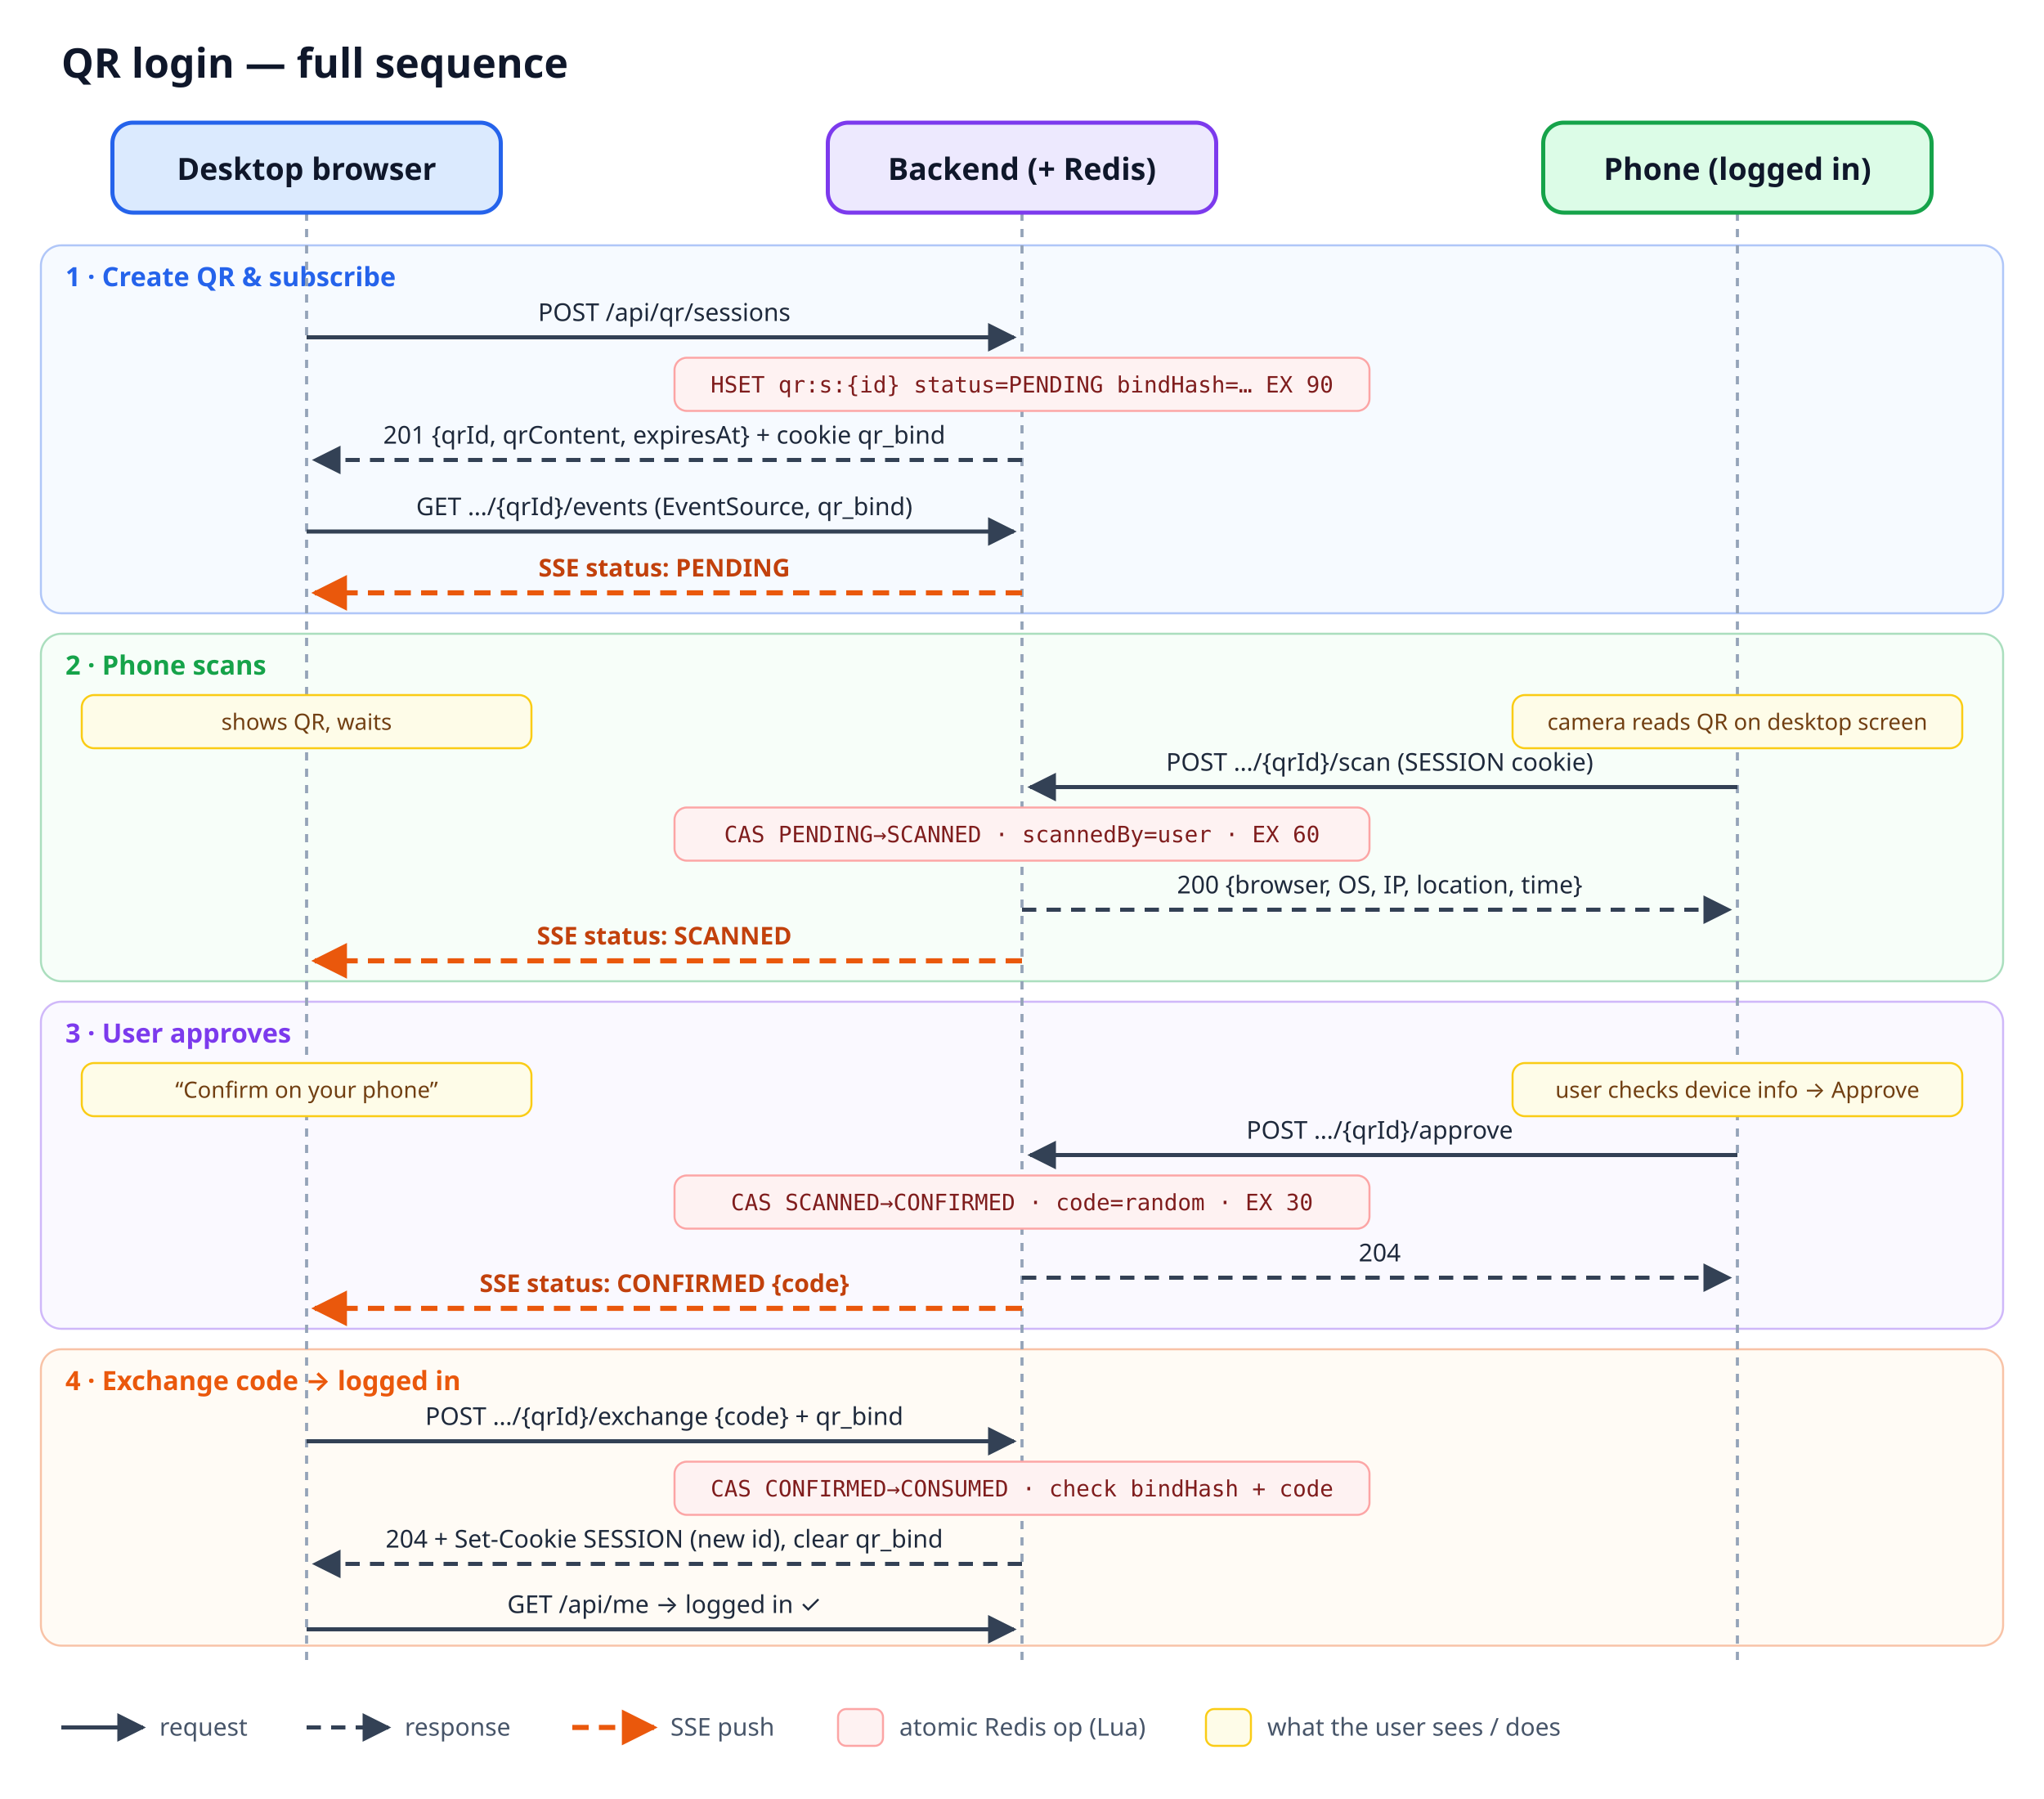
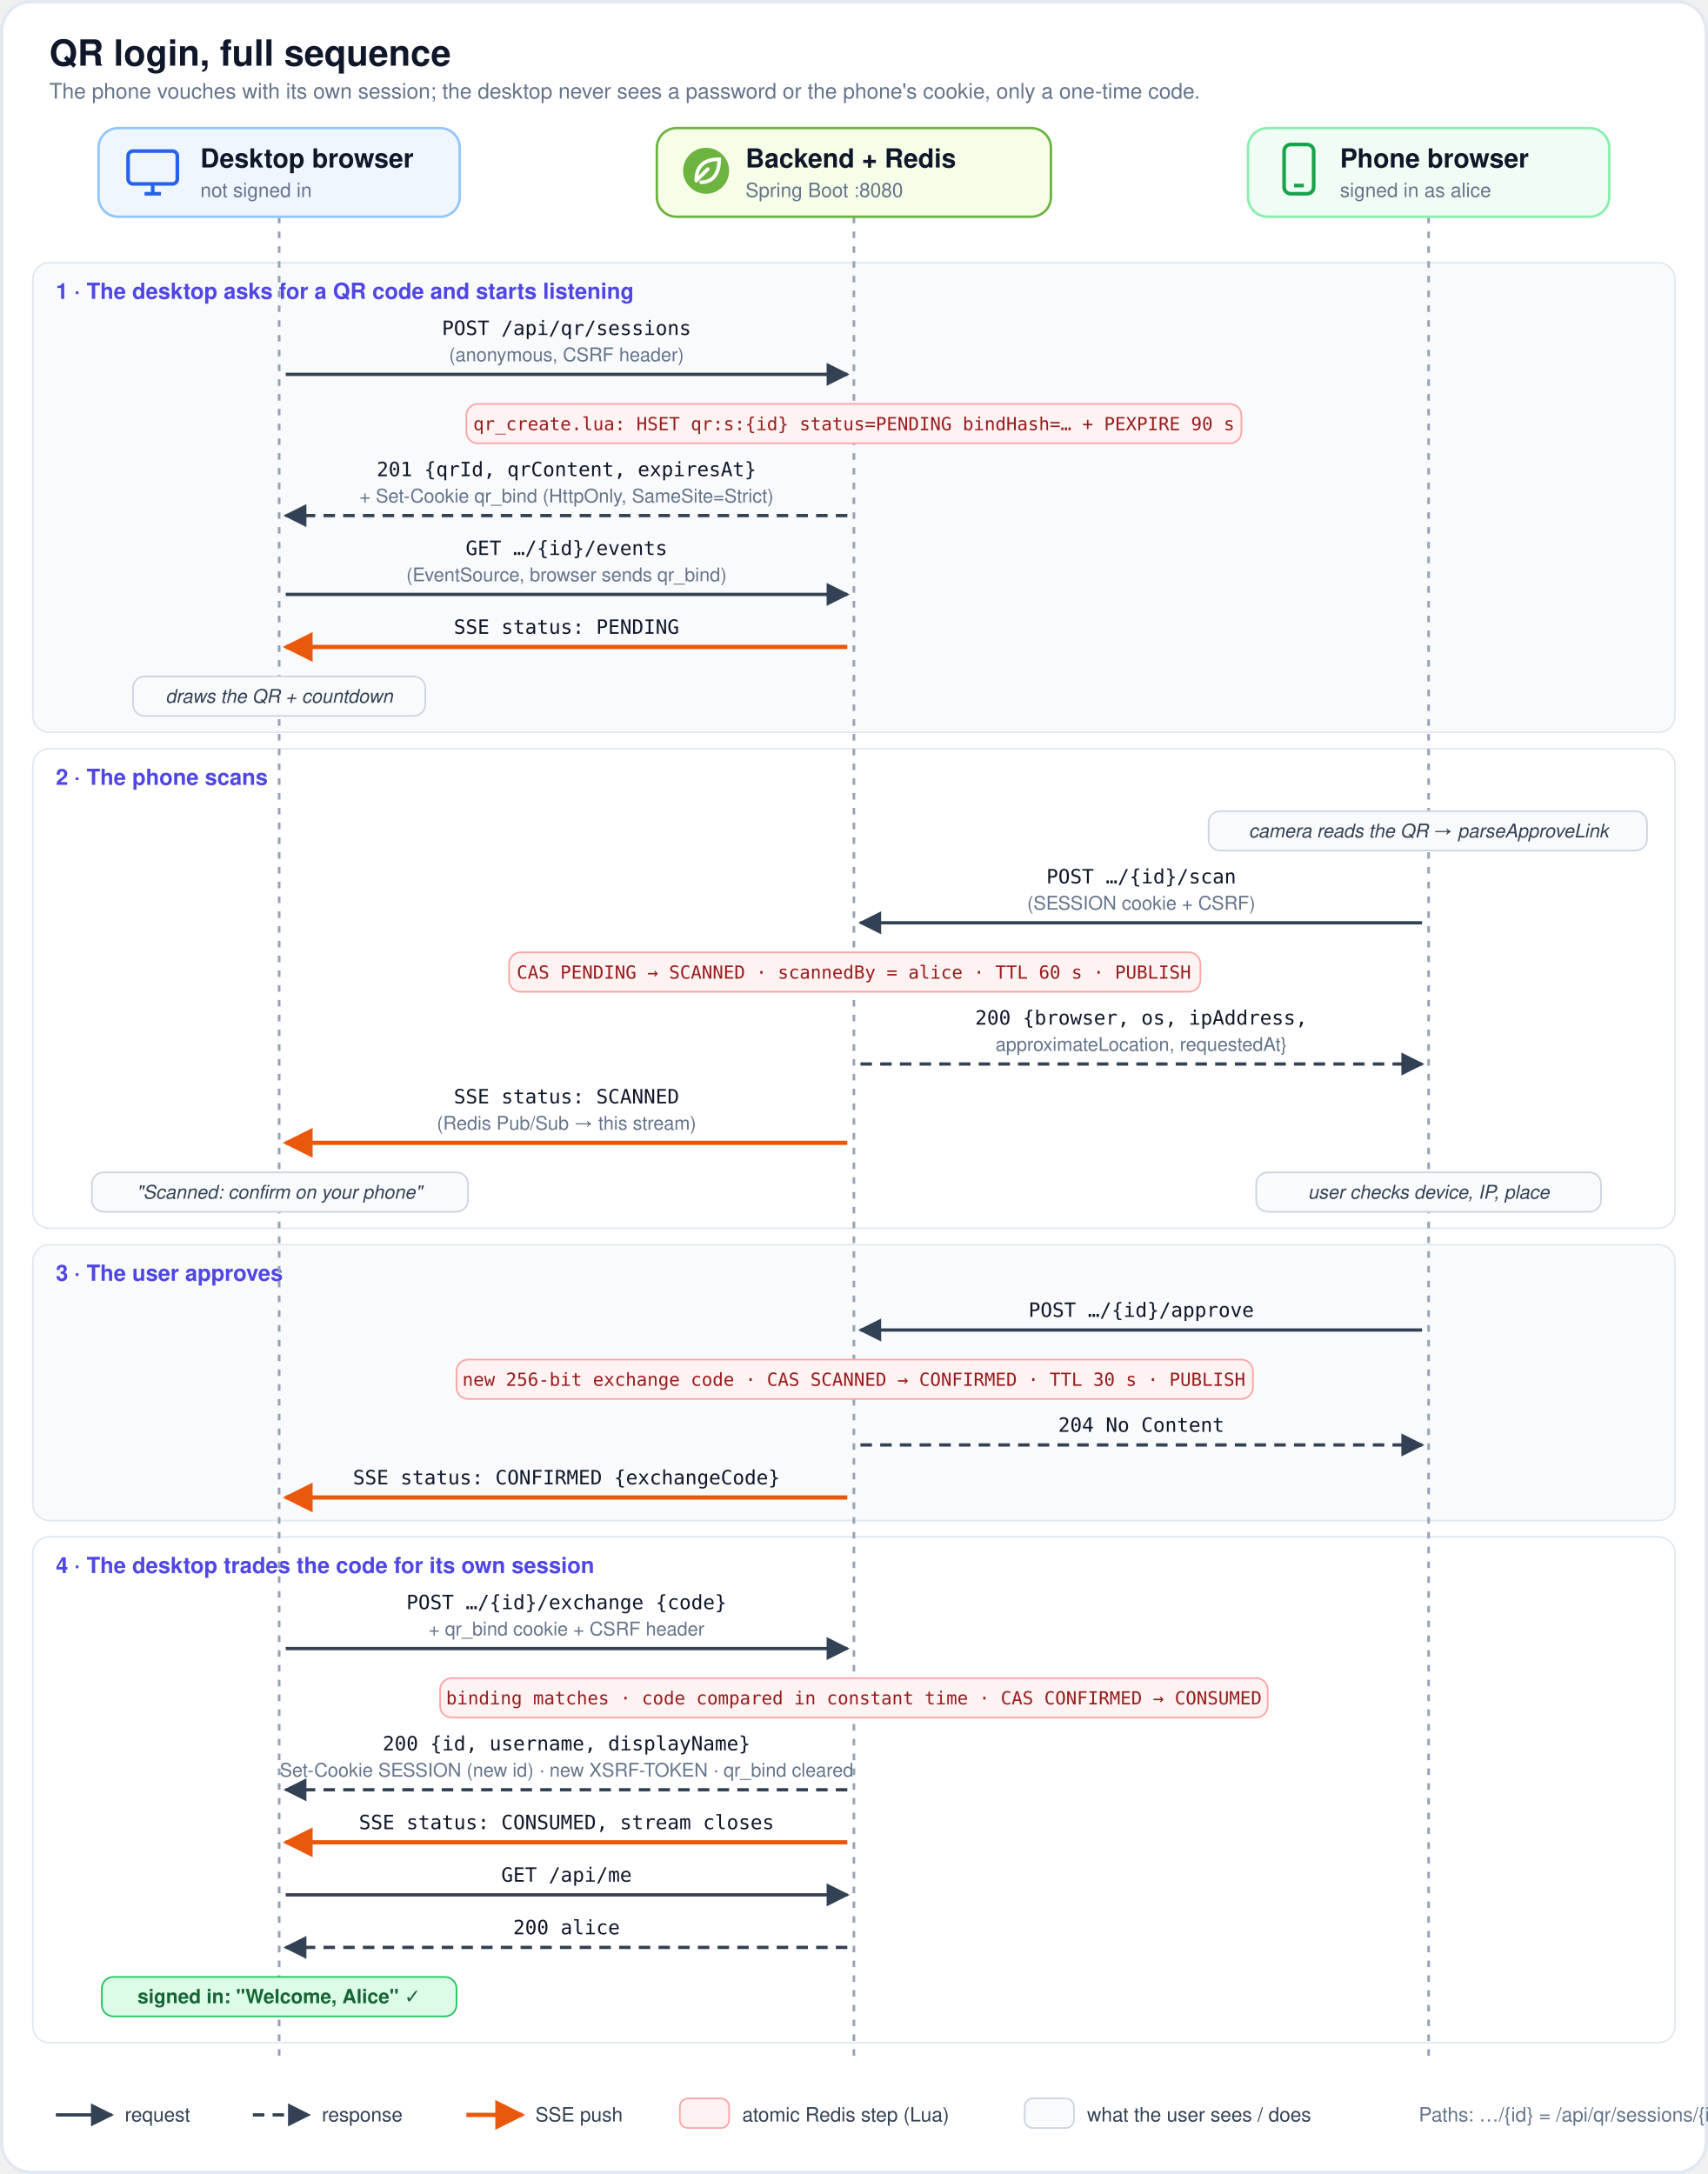
- <svg xmlns="http://www.w3.org/2000/svg" viewBox="0 0 1000 880" font-family="Segoe UI, system-ui, -apple-system, sans-serif">
+ <svg xmlns="http://www.w3.org/2000/svg" viewBox="0 0 1040 1324" width="1040" height="1324" font-family="Segoe UI, Helvetica, Arial, sans-serif">
  <defs>
-     <marker id="a" viewBox="0 0 10 10" refX="9" refY="5" markerWidth="7" markerHeight="7" orient="auto">
+     <marker id="ad" viewBox="0 0 10 10" refX="9" refY="5" markerWidth="7" markerHeight="7" orient="auto">
      <path d="M0,0 L10,5 L0,10 z" fill="#334155" />
    </marker>
-     <marker id="as" viewBox="0 0 10 10" refX="9" refY="5" markerWidth="7" markerHeight="7" orient="auto">
+     <marker id="ao" viewBox="0 0 10 10" refX="9" refY="5" markerWidth="7" markerHeight="7" orient="auto">
      <path d="M0,0 L10,5 L0,10 z" fill="#ea580c" />
    </marker>
  </defs>
-   <rect width="1000" height="880" fill="#ffffff" />
-   <text x="30" y="38" font-size="20" font-weight="700" fill="#0f172a">QR login — full sequence</text>
-   <rect x="20" y="120" width="960" height="180" rx="10" fill="#eff6ff" fill-opacity="0.55" stroke="#2563eb" stroke-opacity="0.35" />
-   <text x="32" y="140" font-size="13" font-weight="700" fill="#2563eb">1 · Create QR &amp; subscribe</text>
-   <rect x="20" y="310" width="960" height="170" rx="10" fill="#f0fdf4" fill-opacity="0.55" stroke="#16a34a" stroke-opacity="0.35" />
-   <text x="32" y="330" font-size="13" font-weight="700" fill="#16a34a">2 · Phone scans</text>
-   <rect x="20" y="490" width="960" height="160" rx="10" fill="#f5f3ff" fill-opacity="0.55" stroke="#7c3aed" stroke-opacity="0.35" />
-   <text x="32" y="510" font-size="13" font-weight="700" fill="#7c3aed">3 · User approves</text>
-   <rect x="20" y="660" width="960" height="145" rx="10" fill="#fff7ed" fill-opacity="0.55" stroke="#ea580c" stroke-opacity="0.35" />
-   <text x="32" y="680" font-size="13" font-weight="700" fill="#ea580c">4 · Exchange code → logged in</text>
-   <line x1="150" y1="104" x2="150" y2="812" stroke="#94a3b8" stroke-width="1.5" stroke-dasharray="4 4" />
-   <rect x="55" y="60" width="190" height="44" rx="10" fill="#dbeafe" stroke="#2563eb" stroke-width="2" />
-   <text x="150" y="88" text-anchor="middle" font-size="15" font-weight="700" fill="#0f172a">Desktop browser</text>
-   <line x1="500" y1="104" x2="500" y2="812" stroke="#94a3b8" stroke-width="1.5" stroke-dasharray="4 4" />
-   <rect x="405" y="60" width="190" height="44" rx="10" fill="#ede9fe" stroke="#7c3aed" stroke-width="2" />
-   <text x="500" y="88" text-anchor="middle" font-size="15" font-weight="700" fill="#0f172a">Backend (+ Redis)</text>
-   <line x1="850" y1="104" x2="850" y2="812" stroke="#94a3b8" stroke-width="1.5" stroke-dasharray="4 4" />
-   <rect x="755" y="60" width="190" height="44" rx="10" fill="#dcfce7" stroke="#16a34a" stroke-width="2" />
-   <text x="850" y="88" text-anchor="middle" font-size="15" font-weight="700" fill="#0f172a">Phone (logged in)</text>
-   <line x1="150" y1="165" x2="496" y2="165" stroke="#334155" stroke-width="2" marker-end="url(#a)" />
-   <text x="325.0" y="157" text-anchor="middle" font-size="12" fill="#1e293b">POST /api/qr/sessions</text>
-   <rect x="330" y="175" width="340" height="26" rx="6" fill="#fef2f2" stroke="#fca5a5" />
-   <text x="500" y="192" text-anchor="middle" font-size="11" font-family="Consolas, monospace" fill="#7f1d1d">HSET qr:s:{id} status=PENDING bindHash=… EX 90</text>
-   <line x1="500" y1="225" x2="154" y2="225" stroke="#334155" stroke-width="2" stroke-dasharray="7 5" marker-end="url(#a)" />
-   <text x="325.0" y="217" text-anchor="middle" font-size="12" fill="#1e293b">201 {qrId, qrContent, expiresAt} + cookie qr_bind</text>
-   <line x1="150" y1="260" x2="496" y2="260" stroke="#334155" stroke-width="2" marker-end="url(#a)" />
-   <text x="325.0" y="252" text-anchor="middle" font-size="12" fill="#1e293b">GET …/{qrId}/events  (EventSource, qr_bind)</text>
-   <line x1="500" y1="290" x2="154" y2="290" stroke="#ea580c" stroke-width="2.5" stroke-dasharray="8 5" marker-end="url(#as)" />
-   <text x="325.0" y="282" text-anchor="middle" font-size="12" font-weight="600" fill="#c2410c">SSE  status: PENDING</text>
-   <rect x="740.0" y="340" width="220" height="26" rx="6" fill="#fefce8" stroke="#facc15" />
-   <text x="850" y="357" text-anchor="middle" font-size="11" fill="#713f12">camera reads QR on desktop screen</text>
-   <line x1="850" y1="385" x2="504" y2="385" stroke="#334155" stroke-width="2" marker-end="url(#a)" />
-   <text x="675.0" y="377" text-anchor="middle" font-size="12" fill="#1e293b">POST …/{qrId}/scan  (SESSION cookie)</text>
-   <rect x="330" y="395" width="340" height="26" rx="6" fill="#fef2f2" stroke="#fca5a5" />
-   <text x="500" y="412" text-anchor="middle" font-size="11" font-family="Consolas, monospace" fill="#7f1d1d">CAS PENDING→SCANNED · scannedBy=user · EX 60</text>
-   <line x1="500" y1="445" x2="846" y2="445" stroke="#334155" stroke-width="2" stroke-dasharray="7 5" marker-end="url(#a)" />
-   <text x="675.0" y="437" text-anchor="middle" font-size="12" fill="#1e293b">200 {browser, OS, IP, location, time}</text>
-   <line x1="500" y1="470" x2="154" y2="470" stroke="#ea580c" stroke-width="2.5" stroke-dasharray="8 5" marker-end="url(#as)" />
-   <text x="325.0" y="462" text-anchor="middle" font-size="12" font-weight="600" fill="#c2410c">SSE  status: SCANNED</text>
-   <rect x="40.0" y="340" width="220" height="26" rx="6" fill="#fefce8" stroke="#facc15" />
-   <text x="150" y="357" text-anchor="middle" font-size="11" fill="#713f12">shows QR, waits</text>
-   <rect x="40.0" y="520" width="220" height="26" rx="6" fill="#fefce8" stroke="#facc15" />
-   <text x="150" y="537" text-anchor="middle" font-size="11" fill="#713f12">“Confirm on your phone”</text>
-   <rect x="740.0" y="520" width="220" height="26" rx="6" fill="#fefce8" stroke="#facc15" />
-   <text x="850" y="537" text-anchor="middle" font-size="11" fill="#713f12">user checks device info → Approve</text>
-   <line x1="850" y1="565" x2="504" y2="565" stroke="#334155" stroke-width="2" marker-end="url(#a)" />
-   <text x="675.0" y="557" text-anchor="middle" font-size="12" fill="#1e293b">POST …/{qrId}/approve</text>
-   <rect x="330" y="575" width="340" height="26" rx="6" fill="#fef2f2" stroke="#fca5a5" />
-   <text x="500" y="592" text-anchor="middle" font-size="11" font-family="Consolas, monospace" fill="#7f1d1d">CAS SCANNED→CONFIRMED · code=random · EX 30</text>
-   <line x1="500" y1="625" x2="846" y2="625" stroke="#334155" stroke-width="2" stroke-dasharray="7 5" marker-end="url(#a)" />
-   <text x="675.0" y="617" text-anchor="middle" font-size="12" fill="#1e293b">204</text>
-   <line x1="500" y1="640" x2="154" y2="640" stroke="#ea580c" stroke-width="2.5" stroke-dasharray="8 5" marker-end="url(#as)" />
-   <text x="325.0" y="632" text-anchor="middle" font-size="12" font-weight="600" fill="#c2410c">SSE  status: CONFIRMED {code}</text>
-   <line x1="150" y1="705" x2="496" y2="705" stroke="#334155" stroke-width="2" marker-end="url(#a)" />
-   <text x="325.0" y="697" text-anchor="middle" font-size="12" fill="#1e293b">POST …/{qrId}/exchange {code}  + qr_bind</text>
-   <rect x="330" y="715" width="340" height="26" rx="6" fill="#fef2f2" stroke="#fca5a5" />
-   <text x="500" y="732" text-anchor="middle" font-size="11" font-family="Consolas, monospace" fill="#7f1d1d">CAS CONFIRMED→CONSUMED · check bindHash + code</text>
-   <line x1="500" y1="765" x2="154" y2="765" stroke="#334155" stroke-width="2" stroke-dasharray="7 5" marker-end="url(#a)" />
-   <text x="325.0" y="757" text-anchor="middle" font-size="12" fill="#1e293b">204 + Set-Cookie SESSION (new id), clear qr_bind</text>
-   <line x1="150" y1="797" x2="496" y2="797" stroke="#334155" stroke-width="2" marker-end="url(#a)" />
-   <text x="325.0" y="789" text-anchor="middle" font-size="12" fill="#1e293b">GET /api/me  → logged in ✓</text>
-   <line x1="30" y1="845" x2="70" y2="845" stroke="#334155" stroke-width="2" marker-end="url(#a)" />
-   <text x="78" y="849" font-size="12" fill="#475569">request</text>
-   <line x1="150" y1="845" x2="190" y2="845" stroke="#334155" stroke-width="2" stroke-dasharray="7 5" marker-end="url(#a)" />
-   <text x="198" y="849" font-size="12" fill="#475569">response</text>
-   <line x1="280" y1="845" x2="320" y2="845" stroke="#ea580c" stroke-width="2.5" stroke-dasharray="8 5" marker-end="url(#as)" />
-   <text x="328" y="849" font-size="12" fill="#475569">SSE push</text>
-   <rect x="410" y="836" width="22" height="18" rx="4" fill="#fef2f2" stroke="#fca5a5" />
-   <text x="440" y="849" font-size="12" fill="#475569">atomic Redis op (Lua)</text>
-   <rect x="590" y="836" width="22" height="18" rx="4" fill="#fefce8" stroke="#facc15" />
-   <text x="620" y="849" font-size="12" fill="#475569">what the user sees / does</text>
+   <style>
+     .ph { font-size: 13.5px; font-weight: 700; fill: #4f46e5; }
+     .lb { font-family: Consolas, Menlo, monospace; font-size: 12px; fill: #0f172a; }
+     .ls { font-size: 11.5px; fill: #64748b; }
+     .nr { font-family: Consolas, Menlo, monospace; font-size: 11px; fill: #991b1b; }
+     .nu { font-size: 11.5px; fill: #334155; font-style: italic; }
+     .nd { font-size: 12px; fill: #166534; font-weight: 700; }
+     .hd { font-size: 16px; font-weight: 700; fill: #0f172a; }
+     .hs { font-size: 12px; fill: #64748b; }
+   </style>
+   <rect x="1" y="1" width="1038" height="1322" rx="18" fill="#ffffff" stroke="#e2e8f0" stroke-width="2" />
+   <text x="30" y="40" font-size="22" font-weight="700" fill="#0f172a">QR login, full sequence</text>
+   <text x="30" y="60" font-size="13" fill="#64748b">The phone vouches with its own session; the desktop never sees a password or the phone's cookie, only a one-time code.</text>
+   <rect x="20" y="160" width="1000" height="286" rx="10" fill="#f8fafc" stroke="#e2e8f0" />
+   <text x="34" y="182" class="ph">1 · The desktop asks for a QR code and starts listening</text>
+   <rect x="20" y="456" width="1000" height="292" rx="10" fill="#ffffff" stroke="#e2e8f0" />
+   <text x="34" y="478" class="ph">2 · The phone scans</text>
+   <rect x="20" y="758" width="1000" height="168" rx="10" fill="#f8fafc" stroke="#e2e8f0" />
+   <text x="34" y="780" class="ph">3 · The user approves</text>
+   <rect x="20" y="936" width="1000" height="308" rx="10" fill="#ffffff" stroke="#e2e8f0" />
+   <text x="34" y="958" class="ph">4 · The desktop trades the code for its own session</text>
+   <path d="M170 132 L170 1254" stroke="#94a3b8" stroke-width="1.6" stroke-dasharray="4 5" />
+   <path d="M520 132 L520 1254" stroke="#94a3b8" stroke-width="1.6" stroke-dasharray="4 5" />
+   <path d="M870 132 L870 1254" stroke="#94a3b8" stroke-width="1.6" stroke-dasharray="4 5" />
+   <rect x="60" y="78" width="220" height="54" rx="12" fill="#eff6ff" stroke="#93c5fd" stroke-width="1.5" />
+   <g transform="translate(78 92)" fill="none" stroke="#2563eb" stroke-width="2.2">
+     <rect width="30" height="20" rx="3" />
+     <path d="M10 26 h10 M15 20 v6" />
+   </g>
+   <text x="122" y="102" class="hd" text-anchor="start">Desktop browser</text>
+   <text x="122" y="120" class="hs" text-anchor="start">not signed in</text>
+   <rect x="400" y="78" width="240" height="54" rx="12" fill="#f7fee7" stroke="#6db33f" stroke-width="1.5" />
+   <g transform="translate(416 90)">
+     <circle cx="14" cy="14" r="14" fill="#6db33f" />
+     <path d="M8 20 C8 10 14 7 22 7 C22 16 18 21 11 21 M8 20 L15 13" fill="none" stroke="#fff" stroke-width="2.2" stroke-linecap="round" />
+   </g>
+   <text x="454" y="102" class="hd" text-anchor="start">Backend + Redis</text>
+   <text x="454" y="120" class="hs" text-anchor="start">Spring Boot :8080</text>
+   <rect x="760" y="78" width="220" height="54" rx="12" fill="#f0fdf4" stroke="#86efac" stroke-width="1.5" />
+   <g transform="translate(782 88)" fill="none" stroke="#16a34a" stroke-width="2.2">
+     <rect width="18" height="30" rx="4" />
+     <path d="M6 25 h6" />
+   </g>
+   <text x="816" y="102" class="hd" text-anchor="start">Phone browser</text>
+   <text x="816" y="120" class="hs" text-anchor="start">signed in as alice</text>
+   <text x="345.0" y="204" class="lb" text-anchor="middle">POST /api/qr/sessions</text>
+   <text x="345.0" y="220" class="ls" text-anchor="middle">(anonymous, CSRF header)</text>
+   <path d="M174 228 L516 228" stroke="#334155" stroke-width="2" marker-end="url(#ad)" />
+   <rect x="284" y="246" width="472" height="24" rx="7" fill="#fef2f2" stroke="#fca5a5" />
+   <text x="520.0" y="262" class="nr" text-anchor="middle">qr_create.lua: HSET qr:s:{id} status=PENDING bindHash=… + PEXPIRE 90 s</text>
+   <text x="345.0" y="290" class="lb" text-anchor="middle">201 {qrId, qrContent, expiresAt}</text>
+   <text x="345.0" y="306" class="ls" text-anchor="middle">+ Set-Cookie qr_bind (HttpOnly, SameSite=Strict)</text>
+   <path d="M516 314 L174 314" stroke="#334155" stroke-width="2" stroke-dasharray="7 5" marker-end="url(#ad)" />
+   <text x="345.0" y="338" class="lb" text-anchor="middle">GET …/{id}/events</text>
+   <text x="345.0" y="354" class="ls" text-anchor="middle">(EventSource, browser sends qr_bind)</text>
+   <path d="M174 362 L516 362" stroke="#334155" stroke-width="2" marker-end="url(#ad)" />
+   <text x="345.0" y="386" class="lb" text-anchor="middle">SSE status: PENDING</text>
+   <path d="M516 394 L174 394" stroke="#ea580c" stroke-width="2.6" marker-end="url(#ao)" />
+   <rect x="81" y="412" width="178" height="24" rx="7" fill="#f8fafc" stroke="#cbd5e1" />
+   <text x="170.0" y="428" class="nu" text-anchor="middle">draws the QR + countdown</text>
+   <rect x="736" y="494" width="267" height="24" rx="7" fill="#f8fafc" stroke="#cbd5e1" />
+   <text x="870.0" y="510" class="nu" text-anchor="middle">camera reads the QR → parseApproveLink</text>
+   <text x="695.0" y="538" class="lb" text-anchor="middle">POST …/{id}/scan</text>
+   <text x="695.0" y="554" class="ls" text-anchor="middle">(SESSION cookie + CSRF)</text>
+   <path d="M866 562 L524 562" stroke="#334155" stroke-width="2" marker-end="url(#ad)" />
+   <rect x="310" y="580" width="421" height="24" rx="7" fill="#fef2f2" stroke="#fca5a5" />
+   <text x="520.0" y="596" class="nr" text-anchor="middle">CAS PENDING → SCANNED · scannedBy = alice · TTL 60 s · PUBLISH</text>
+   <text x="695.0" y="624" class="lb" text-anchor="middle">200 {browser, os, ipAddress,</text>
+   <text x="695.0" y="640" class="ls" text-anchor="middle">approximateLocation, requestedAt}</text>
+   <path d="M524 648 L866 648" stroke="#334155" stroke-width="2" stroke-dasharray="7 5" marker-end="url(#ad)" />
+   <text x="345.0" y="672" class="lb" text-anchor="middle">SSE status: SCANNED</text>
+   <text x="345.0" y="688" class="ls" text-anchor="middle">(Redis Pub/Sub → this stream)</text>
+   <path d="M516 696 L174 696" stroke="#ea580c" stroke-width="2.6" marker-end="url(#ao)" />
+   <rect x="56" y="714" width="229" height="24" rx="7" fill="#f8fafc" stroke="#cbd5e1" />
+   <text x="170.0" y="730" class="nu" text-anchor="middle">"Scanned: confirm on your phone"</text>
+   <rect x="765" y="714" width="210" height="24" rx="7" fill="#f8fafc" stroke="#cbd5e1" />
+   <text x="870.0" y="730" class="nu" text-anchor="middle">user checks device, IP, place</text>
+   <text x="695.0" y="802" class="lb" text-anchor="middle">POST …/{id}/approve</text>
+   <path d="M866 810 L524 810" stroke="#334155" stroke-width="2" marker-end="url(#ad)" />
+   <rect x="278" y="828" width="485" height="24" rx="7" fill="#fef2f2" stroke="#fca5a5" />
+   <text x="520.0" y="844" class="nr" text-anchor="middle">new 256-bit exchange code · CAS SCANNED → CONFIRMED · TTL 30 s · PUBLISH</text>
+   <text x="695.0" y="872" class="lb" text-anchor="middle">204 No Content</text>
+   <path d="M524 880 L866 880" stroke="#334155" stroke-width="2" stroke-dasharray="7 5" marker-end="url(#ad)" />
+   <text x="345.0" y="904" class="lb" text-anchor="middle">SSE status: CONFIRMED {exchangeCode}</text>
+   <path d="M516 912 L174 912" stroke="#ea580c" stroke-width="2.6" marker-end="url(#ao)" />
+   <text x="345.0" y="980" class="lb" text-anchor="middle">POST …/{id}/exchange {code}</text>
+   <text x="345.0" y="996" class="ls" text-anchor="middle">+ qr_bind cookie + CSRF header</text>
+   <path d="M174 1004 L516 1004" stroke="#334155" stroke-width="2" marker-end="url(#ad)" />
+   <rect x="268" y="1022" width="504" height="24" rx="7" fill="#fef2f2" stroke="#fca5a5" />
+   <text x="520.0" y="1038" class="nr" text-anchor="middle">binding matches · code compared in constant time · CAS CONFIRMED → CONSUMED</text>
+   <text x="345.0" y="1066" class="lb" text-anchor="middle">200 {id, username, displayName}</text>
+   <text x="345.0" y="1082" class="ls" text-anchor="middle">Set-Cookie SESSION (new id) · new XSRF-TOKEN · qr_bind cleared</text>
+   <path d="M516 1090 L174 1090" stroke="#334155" stroke-width="2" stroke-dasharray="7 5" marker-end="url(#ad)" />
+   <text x="345.0" y="1114" class="lb" text-anchor="middle">SSE status: CONSUMED, stream closes</text>
+   <path d="M516 1122 L174 1122" stroke="#ea580c" stroke-width="2.6" marker-end="url(#ao)" />
+   <text x="345.0" y="1146" class="lb" text-anchor="middle">GET /api/me</text>
+   <path d="M174 1154 L516 1154" stroke="#334155" stroke-width="2" marker-end="url(#ad)" />
+   <text x="345.0" y="1178" class="lb" text-anchor="middle">200 alice</text>
+   <path d="M516 1186 L174 1186" stroke="#334155" stroke-width="2" stroke-dasharray="7 5" marker-end="url(#ad)" />
+   <rect x="62" y="1204" width="216" height="24" rx="7" fill="#dcfce7" stroke="#22c55e" />
+   <text x="170.0" y="1220" class="nd" text-anchor="middle">signed in: "Welcome, Alice"  ✓</text>
+   <g transform="translate(34 1288)" font-size="12" fill="#334155">
+     <path d="M0 0 h34" stroke="#334155" stroke-width="2" marker-end="url(#ad)" />
+     <text x="42" y="4">request</text>
+     <path d="M120 0 h34" stroke="#334155" stroke-width="2" stroke-dasharray="7 5" marker-end="url(#ad)" />
+     <text x="162" y="4">response</text>
+     <path d="M250 0 h34" stroke="#ea580c" stroke-width="2.6" marker-end="url(#ao)" />
+     <text x="292" y="4">SSE push</text>
+     <rect x="380" y="-10" width="30" height="18" rx="5" fill="#fef2f2" stroke="#fca5a5" />
+     <text x="418" y="4">atomic Redis step (Lua)</text>
+     <rect x="590" y="-10" width="30" height="18" rx="5" fill="#f8fafc" stroke="#cbd5e1" />
+     <text x="628" y="4">what the user sees / does</text>
+     <text x="830" y="4" fill="#64748b">Paths: …/{id} = /api/qr/sessions/{id}</text>
+   </g>
</svg>
